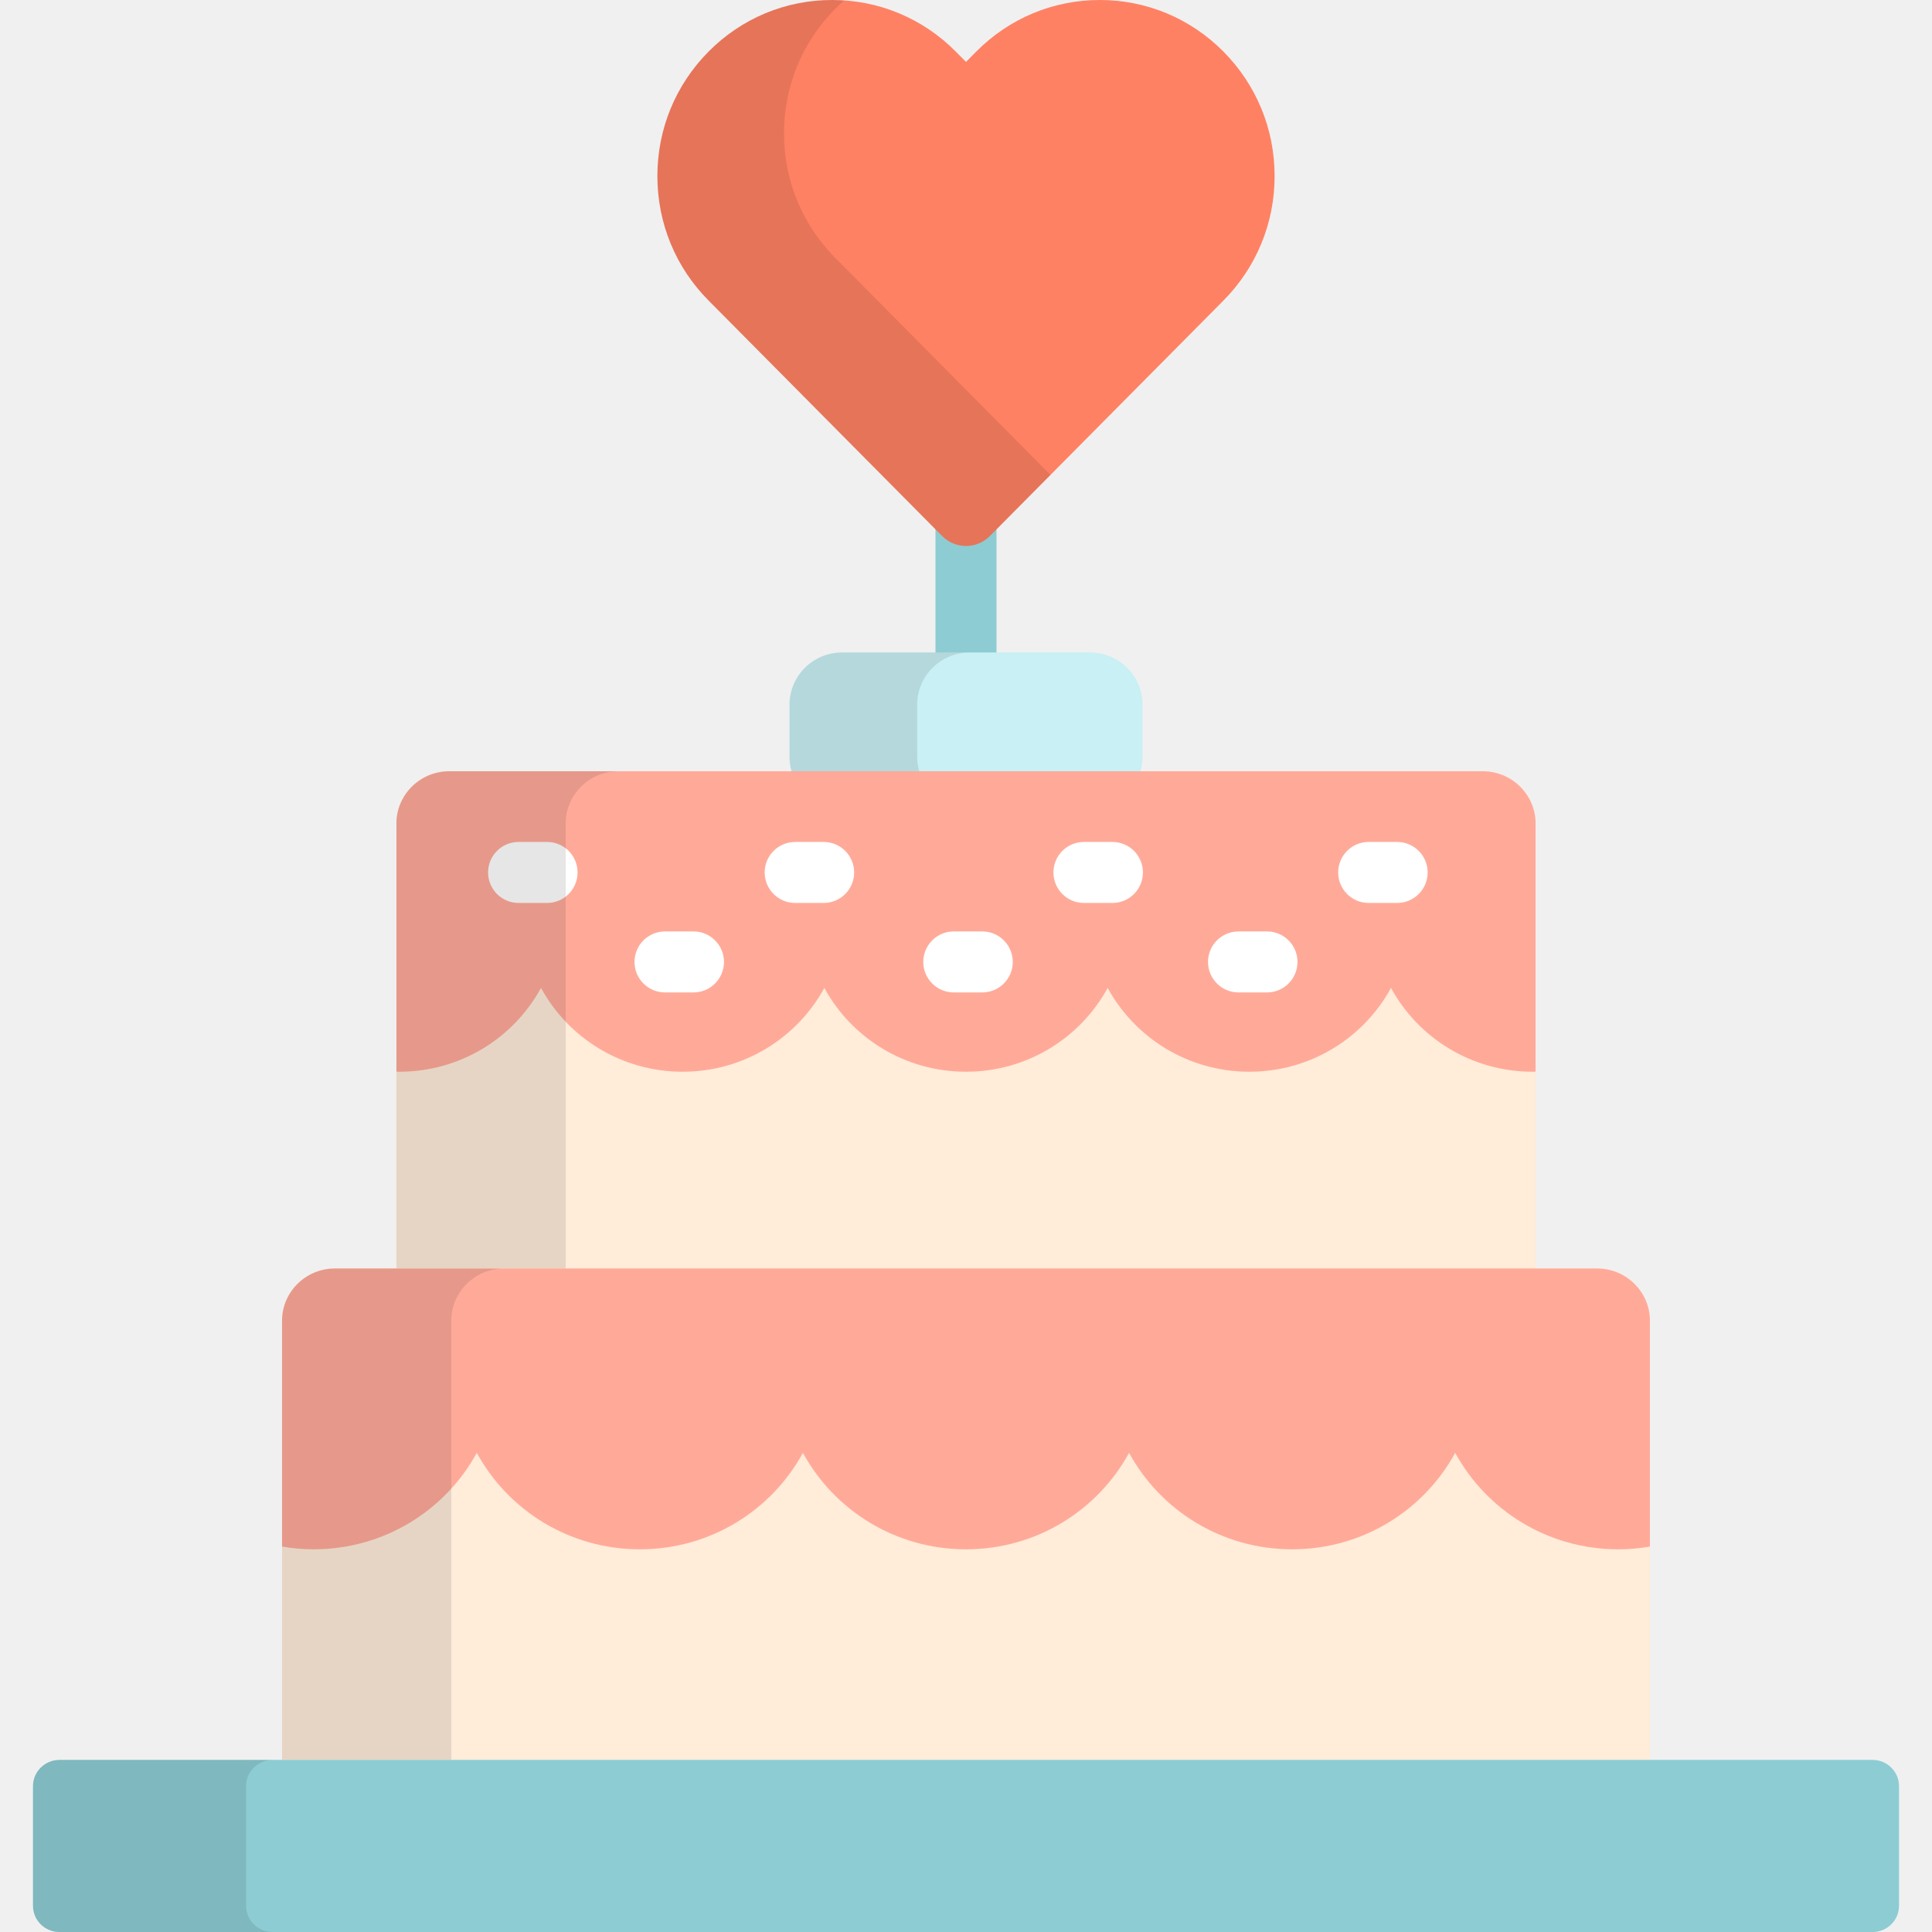
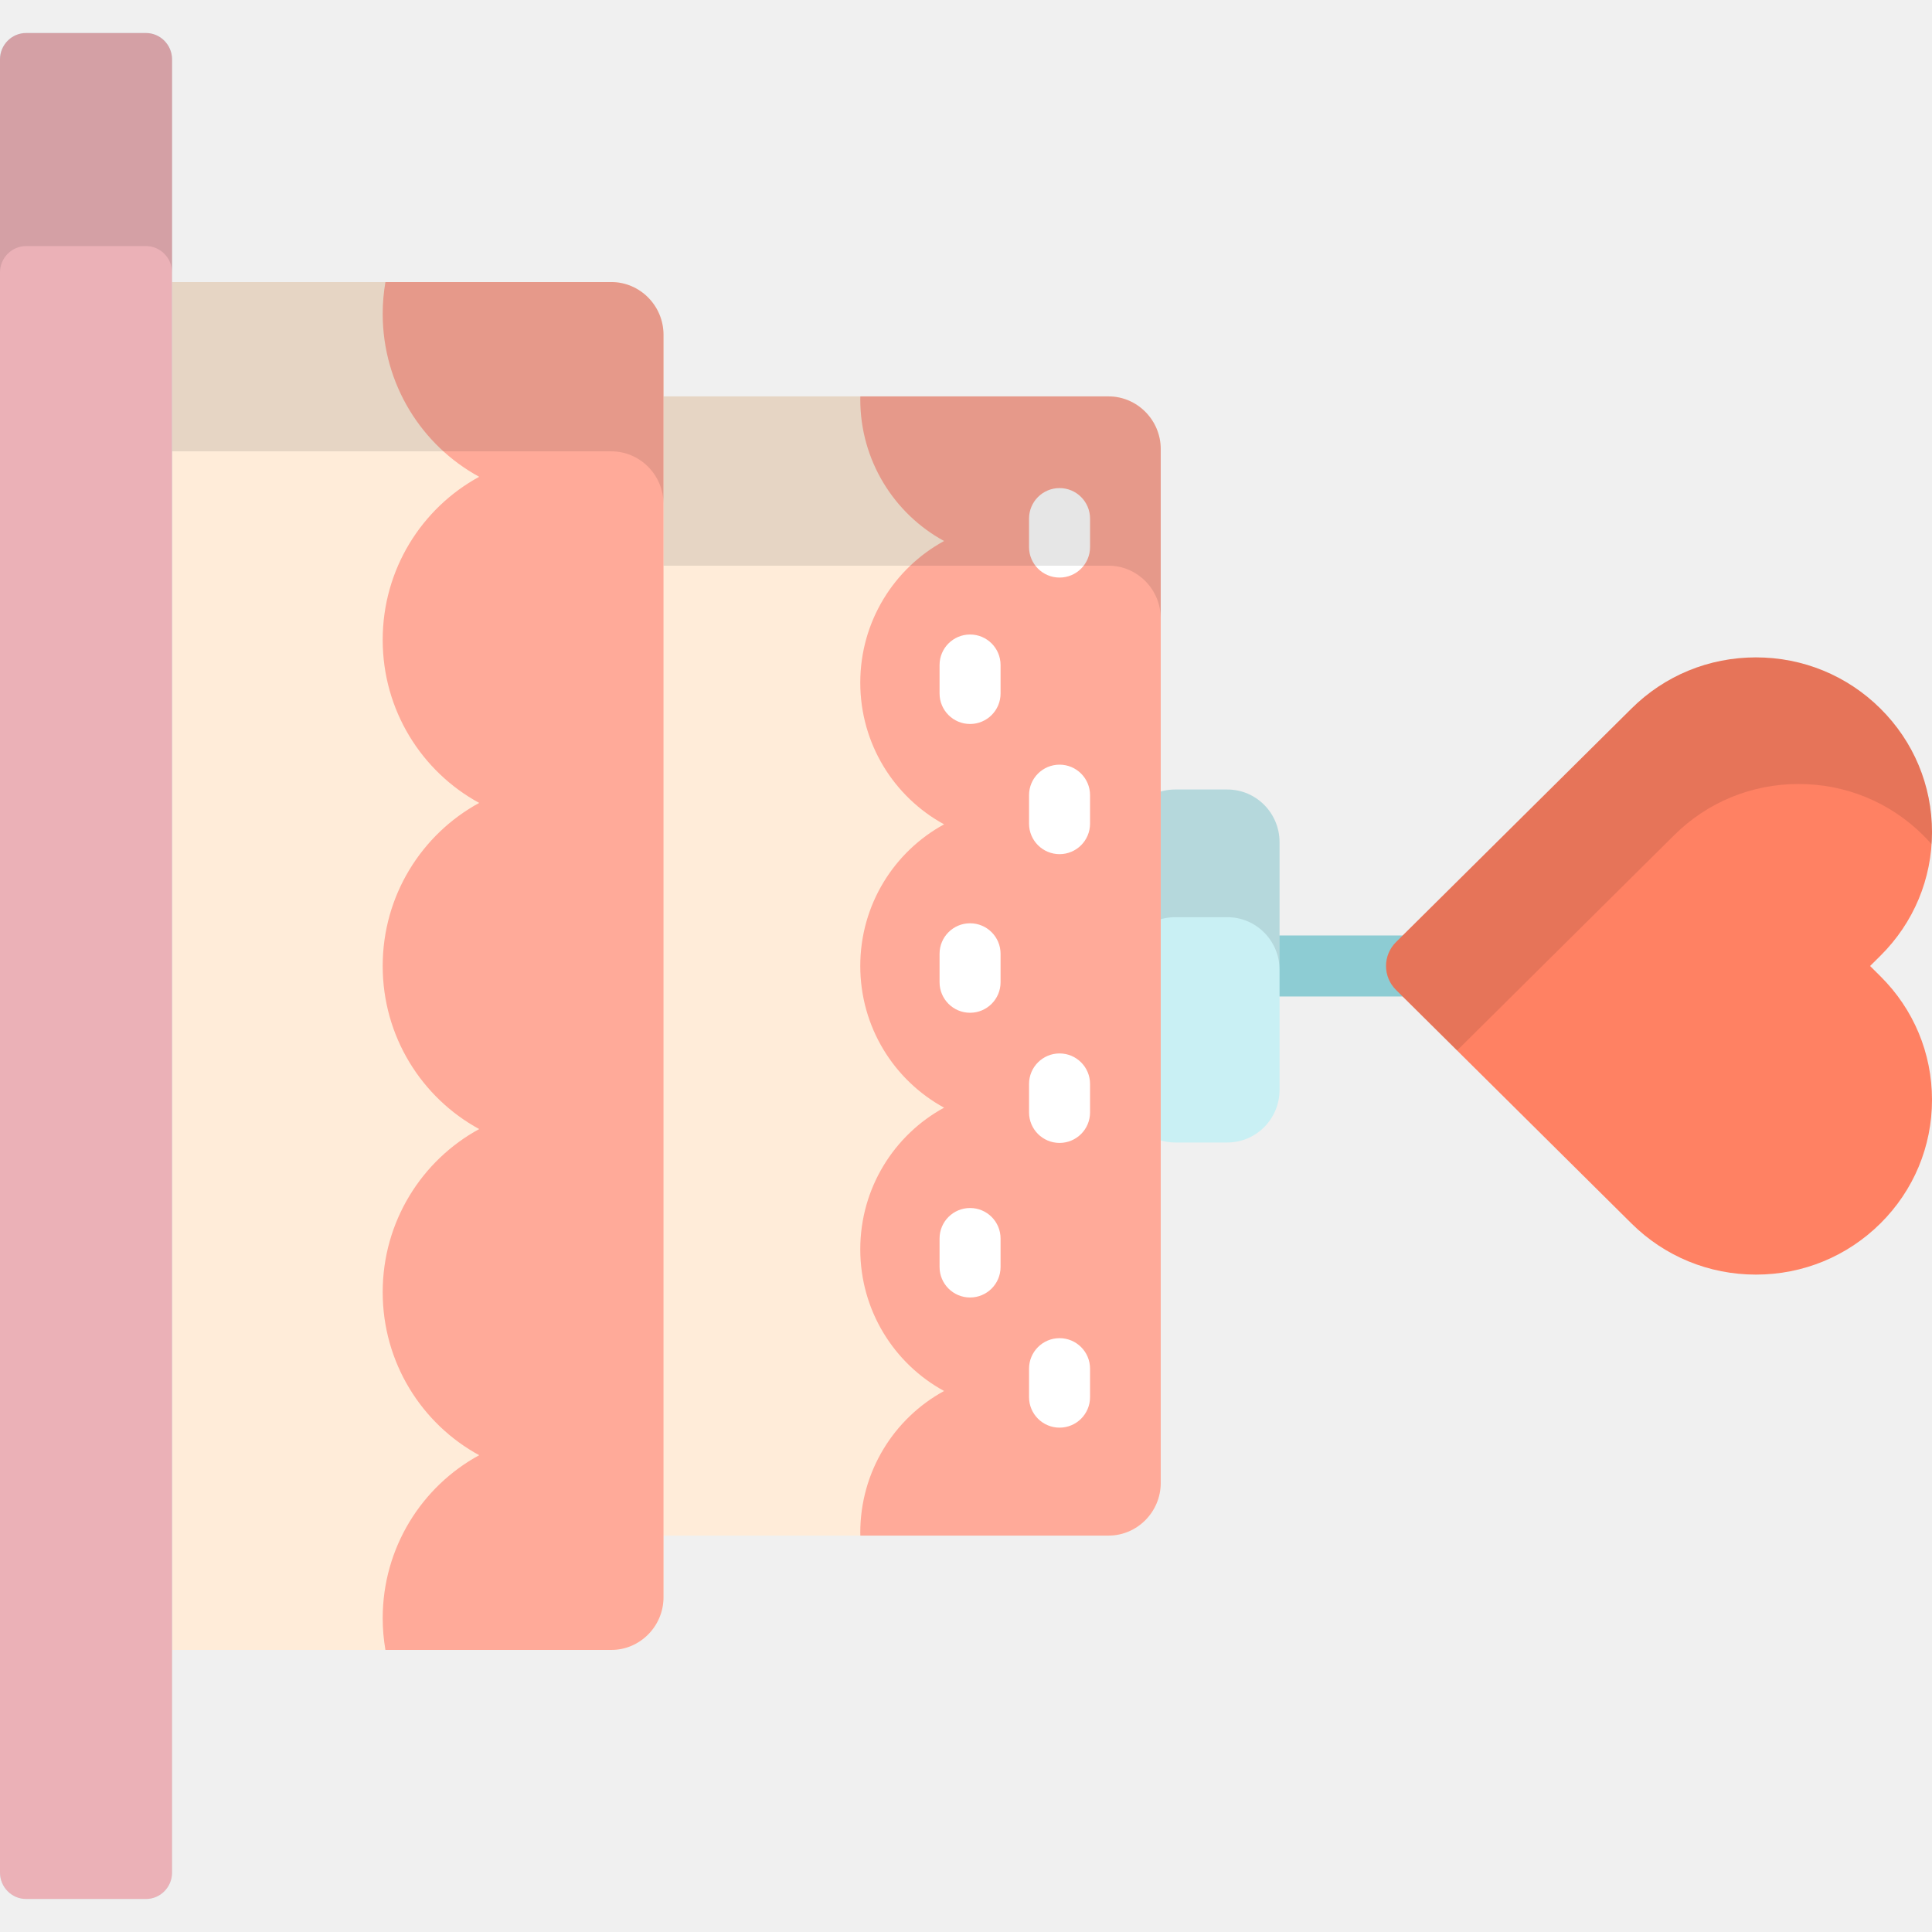
<svg xmlns="http://www.w3.org/2000/svg" version="1.1" id="Layer_1" viewBox="0 0 512 512" xml:space="preserve">
-   <rect x="247.912" y="136.882" style="fill:#8DCCD3;" width="16.168" height="41.796" />
-   <path style="fill:#FF8163;" d="M255.999,144.69c-2.379,0-4.657-0.955-6.338-2.652l-61.876-62.391  c-8.749-8.805-13.569-20.524-13.569-32.983c0-12.466,4.82-24.182,13.569-32.998C196.53,4.855,208.163,0,220.535,0  c12.369,0,24.002,4.855,32.749,13.665l2.717,2.741l2.721-2.741C267.467,4.855,279.097,0,291.471,0  c12.361,0,23.998,4.855,32.747,13.665c8.743,8.817,13.565,20.532,13.565,32.998c0,12.46-4.822,24.179-13.565,32.992l-61.876,62.382  C260.661,143.735,258.379,144.69,255.999,144.69z" />
-   <g style="opacity:0.1;">
-     <path d="M221.336,68.33c-8.751-8.805-13.569-20.525-13.569-32.984c0-12.466,4.818-24.181,13.569-32.998   c0.771-0.776,1.572-1.511,2.385-2.225C222.665,0.049,221.604,0,220.535,0c-12.372,0-24.004,4.855-32.749,13.665   c-8.749,8.817-13.569,20.532-13.569,32.998c0,12.46,4.82,24.179,13.569,32.983l61.876,62.391c1.681,1.697,3.959,2.652,6.338,2.652   s4.661-0.955,6.343-2.652l16.046-16.178L221.336,68.33z" />
+   <g transform="rotate(90 256 256)">
+     <rect x="247.912" y="136.882" style="fill:#8DCCD3;" width="16.168" height="41.796" />
+     <path style="fill:#FF8163;" d="M255.999,144.69c-2.379,0-4.657-0.955-6.338-2.652l-61.876-62.391  c-8.749-8.805-13.569-20.524-13.569-32.983c0-12.466,4.82-24.182,13.569-32.998C196.53,4.855,208.163,0,220.535,0  c12.369,0,24.002,4.855,32.749,13.665l2.717,2.741l2.721-2.741C267.467,4.855,279.097,0,291.471,0  c12.361,0,23.998,4.855,32.747,13.665c8.743,8.817,13.565,20.532,13.565,32.998c0,12.46-4.822,24.179-13.565,32.992l-61.876,62.382  C260.661,143.735,258.379,144.69,255.999,144.69z" />
+     <g style="opacity:0.1;">
+       <path d="M221.336,68.33c-8.751-8.805-13.569-20.525-13.569-32.984c0-12.466,4.818-24.181,13.569-32.998   c0.771-0.776,1.572-1.511,2.385-2.225C222.665,0.049,221.604,0,220.535,0c-12.372,0-24.004,4.855-32.749,13.665   c-8.749,8.817-13.569,20.532-13.569,32.998c0,12.46,4.82,24.179,13.569,32.983l61.876,62.391c1.681,1.697,3.959,2.652,6.338,2.652   s4.661-0.955,6.343-2.652l16.046-16.178L221.336,68.33z" />
+     </g>
+     <path style="fill:#C9F0F4;" d="M302.771,200.57c0,7.639-6.249,13.832-13.961,13.832H223.19c-7.71,0-13.961-6.194-13.961-13.832  v-13.832c0-7.639,6.251-13.832,13.961-13.832h65.62c7.712,0,13.961,6.194,13.961,13.832v13.832H302.771z" />
+     <path style="opacity:0.1;enable-background:new    ;" d="M243.065,200.57v-13.832c0-7.639,6.251-13.832,13.961-13.832H223.19  c-7.71,0-13.961,6.194-13.961,13.832v13.832c0,7.639,6.251,13.832,13.961,13.832h33.837  C249.316,214.403,243.065,208.209,243.065,200.57z" />
+     <path style="fill:#FFECD9;" d="M406.946,347.207c0,7.609-6.282,13.832-13.961,13.832H119.013c-7.68,0-13.961-6.223-13.961-13.832  V218.226c0-7.607,6.282-13.831,13.961-13.831h273.972c7.68,0,13.961,6.224,13.961,13.831V347.207z" />
+     <path style="fill:#FFAA99;" d="M392.986,204.394H119.013c-7.68,0-13.961,6.224-13.961,13.831v65.774  c0.259,0.004,0.518,0.019,0.777,0.019c16.23,0,30.341-8.988,37.543-22.212c7.202,13.224,21.311,22.212,37.541,22.212  c16.232,0,30.343-8.988,37.543-22.212c7.202,13.224,21.312,22.212,37.543,22.212s30.339-8.988,37.543-22.212  c7.202,13.224,21.311,22.212,37.543,22.212c16.23,0,30.341-8.988,37.541-22.212c7.202,13.224,21.311,22.212,37.543,22.212  c0.261,0,0.518-0.016,0.777-0.019v-65.774C406.946,210.618,400.665,204.394,392.986,204.394z" />
+     <g>
+       <path style="fill:#FFFFFF;" d="M144.977,239.293h-7.545c-4.465,0-8.085-3.62-8.085-8.084s3.621-8.083,8.085-8.083h7.545   c4.465,0,8.083,3.618,8.083,8.083C153.06,235.674,149.442,239.293,144.977,239.293z" />
+       <path style="fill:#FFFFFF;" d="M183.781,263.006h-7.545c-4.465,0-8.085-3.618-8.085-8.083s3.621-8.084,8.085-8.084h7.545   c4.465,0,8.083,3.62,8.083,8.084S188.246,263.006,183.781,263.006z" />
+     </g>
+     <path style="opacity:0.1;enable-background:new    ;" d="M149.914,347.207V218.226c0-7.607,6.282-13.831,13.961-13.831h-44.862  c-7.68,0-13.961,6.224-13.961,13.831v128.981c0,7.609,6.282,13.832,13.961,13.832h44.862  C156.195,361.039,149.914,354.816,149.914,347.207z" />
+     <g>
+       <path style="fill:#FFFFFF;" d="M218.273,239.293h-7.545c-4.465,0-8.083-3.62-8.083-8.084s3.618-8.083,8.083-8.083h7.545   c4.465,0,8.085,3.618,8.085,8.083C226.359,235.674,222.738,239.293,218.273,239.293z" />
+       <path style="fill:#FFFFFF;" d="M260.308,263.006h-7.545c-4.465,0-8.083-3.618-8.083-8.083s3.618-8.084,8.083-8.084h7.545   c4.465,0,8.085,3.62,8.085,8.084S264.772,263.006,260.308,263.006z" />
+       <path style="fill:#FFFFFF;" d="M294.802,239.293h-7.547c-4.464,0-8.083-3.62-8.083-8.084s3.621-8.083,8.083-8.083h7.547   c4.465,0,8.083,3.618,8.083,8.083C302.885,235.674,299.267,239.293,294.802,239.293z" />
+       <path style="fill:#FFFFFF;" d="M335.765,263.006h-7.547c-4.465,0-8.083-3.618-8.083-8.083s3.618-8.084,8.083-8.084h7.547   c4.465,0,8.083,3.62,8.083,8.084S340.23,263.006,335.765,263.006z" />
+       <path style="fill:#FFFFFF;" d="M370.257,239.293h-7.545c-4.466,0-8.083-3.62-8.083-8.084s3.618-8.083,8.083-8.083h7.545   c4.465,0,8.083,3.618,8.083,8.083C378.34,235.674,374.722,239.293,370.257,239.293z" />
+     </g>
+     <path style="fill:#FFECD9;" d="M437.251,477.772c0,7.609-6.282,13.832-13.959,13.832H88.709c-7.68,0-13.963-6.223-13.963-13.832  V349.997c0-7.607,6.284-13.832,13.963-13.832h334.582c7.678,0,13.959,6.226,13.959,13.832v127.775H437.251z" />
+     <path style="fill:#FFAA99;" d="M423.291,336.165H88.709c-7.68,0-13.963,6.226-13.963,13.832v59.863  c2.728,0.466,5.531,0.723,8.392,0.723c18.684,0,34.927-10.346,43.216-25.57c8.29,15.223,24.531,25.57,43.214,25.57  s34.927-10.346,43.214-25.57c8.29,15.223,24.533,25.57,43.216,25.57s34.923-10.346,43.216-25.57  c8.29,15.223,24.531,25.57,43.214,25.57c18.683,0,34.925-10.346,43.214-25.57c8.29,15.223,24.533,25.57,43.216,25.57  c2.861,0,5.663-0.257,8.389-0.723v-59.863C437.251,342.39,430.969,336.165,423.291,336.165z" />
+     <path style="opacity:0.1;enable-background:new    ;" d="M119.608,477.772V349.997c0-7.607,6.284-13.832,13.963-13.832H88.709  c-7.68,0-13.963,6.226-13.963,13.832v127.775c0,7.609,6.284,13.832,13.963,13.832h44.862  C125.891,491.605,119.608,485.381,119.608,477.772z" />
+     <path style="fill:#C9F0F4;" d="M503.248,505.084c0,3.806-3.141,6.916-6.982,6.916H15.733c-3.839,0-6.982-3.112-6.982-6.916v-31.765  c0-3.802,3.143-6.915,6.982-6.915h480.535c3.841,0,6.982,3.113,6.982,6.915v31.765H503.248z" />
+     <path style="fill:#ebb1b7;" d="M503.248,505.084c0,3.806-3.141,6.916-6.982,6.916H15.733c-3.839,0-6.982-3.112-6.982-6.916v-31.765  c0-3.802,3.143-6.915,6.982-6.915h480.535c3.841,0,6.982,3.113,6.982,6.915v31.765H503.248z" />
+     <path style="opacity:0.1;enable-background:new    ;" d="M65.212,505.084v-31.765c0-3.802,3.141-6.915,6.982-6.915H15.733  c-3.839,0-6.982,3.113-6.982,6.915v31.765c0,3.806,3.143,6.916,6.982,6.916h56.461C68.353,512,65.212,508.888,65.212,505.084z" />
  </g>
-   <path style="fill:#C9F0F4;" d="M302.771,200.57c0,7.639-6.249,13.832-13.961,13.832H223.19c-7.71,0-13.961-6.194-13.961-13.832  v-13.832c0-7.639,6.251-13.832,13.961-13.832h65.62c7.712,0,13.961,6.194,13.961,13.832v13.832H302.771z" />
-   <path style="opacity:0.1;enable-background:new    ;" d="M243.065,200.57v-13.832c0-7.639,6.251-13.832,13.961-13.832H223.19  c-7.71,0-13.961,6.194-13.961,13.832v13.832c0,7.639,6.251,13.832,13.961,13.832h33.837  C249.316,214.403,243.065,208.209,243.065,200.57z" />
-   <path style="fill:#FFECD9;" d="M406.946,347.207c0,7.609-6.282,13.832-13.961,13.832H119.013c-7.68,0-13.961-6.223-13.961-13.832  V218.226c0-7.607,6.282-13.831,13.961-13.831h273.972c7.68,0,13.961,6.224,13.961,13.831V347.207z" />
-   <path style="fill:#FFAA99;" d="M392.986,204.394H119.013c-7.68,0-13.961,6.224-13.961,13.831v65.774  c0.259,0.004,0.518,0.019,0.777,0.019c16.23,0,30.341-8.988,37.543-22.212c7.202,13.224,21.311,22.212,37.541,22.212  c16.232,0,30.343-8.988,37.543-22.212c7.202,13.224,21.312,22.212,37.543,22.212s30.339-8.988,37.543-22.212  c7.202,13.224,21.311,22.212,37.543,22.212c16.23,0,30.341-8.988,37.541-22.212c7.202,13.224,21.311,22.212,37.543,22.212  c0.261,0,0.518-0.016,0.777-0.019v-65.774C406.946,210.618,400.665,204.394,392.986,204.394z" />
-   <g>
-     <path style="fill:#FFFFFF;" d="M144.977,239.293h-7.545c-4.465,0-8.085-3.62-8.085-8.084s3.621-8.083,8.085-8.083h7.545   c4.465,0,8.083,3.618,8.083,8.083C153.06,235.674,149.442,239.293,144.977,239.293z" />
-     <path style="fill:#FFFFFF;" d="M183.781,263.006h-7.545c-4.465,0-8.085-3.618-8.085-8.083s3.621-8.084,8.085-8.084h7.545   c4.465,0,8.083,3.62,8.083,8.084S188.246,263.006,183.781,263.006z" />
-   </g>
-   <path style="opacity:0.1;enable-background:new    ;" d="M149.914,347.207V218.226c0-7.607,6.282-13.831,13.961-13.831h-44.862  c-7.68,0-13.961,6.224-13.961,13.831v128.981c0,7.609,6.282,13.832,13.961,13.832h44.862  C156.195,361.039,149.914,354.816,149.914,347.207z" />
-   <g>
-     <path style="fill:#FFFFFF;" d="M218.273,239.293h-7.545c-4.465,0-8.083-3.62-8.083-8.084s3.618-8.083,8.083-8.083h7.545   c4.465,0,8.085,3.618,8.085,8.083C226.359,235.674,222.738,239.293,218.273,239.293z" />
-     <path style="fill:#FFFFFF;" d="M260.308,263.006h-7.545c-4.465,0-8.083-3.618-8.083-8.083s3.618-8.084,8.083-8.084h7.545   c4.465,0,8.085,3.62,8.085,8.084S264.772,263.006,260.308,263.006z" />
-     <path style="fill:#FFFFFF;" d="M294.802,239.293h-7.547c-4.464,0-8.083-3.62-8.083-8.084s3.621-8.083,8.083-8.083h7.547   c4.465,0,8.083,3.618,8.083,8.083C302.885,235.674,299.267,239.293,294.802,239.293z" />
-     <path style="fill:#FFFFFF;" d="M335.765,263.006h-7.547c-4.465,0-8.083-3.618-8.083-8.083s3.618-8.084,8.083-8.084h7.547   c4.465,0,8.083,3.62,8.083,8.084S340.23,263.006,335.765,263.006z" />
-     <path style="fill:#FFFFFF;" d="M370.257,239.293h-7.545c-4.466,0-8.083-3.62-8.083-8.084s3.618-8.083,8.083-8.083h7.545   c4.465,0,8.083,3.618,8.083,8.083C378.34,235.674,374.722,239.293,370.257,239.293z" />
-   </g>
-   <path style="fill:#FFECD9;" d="M437.251,477.772c0,7.609-6.282,13.832-13.959,13.832H88.709c-7.68,0-13.963-6.223-13.963-13.832  V349.997c0-7.607,6.284-13.832,13.963-13.832h334.582c7.678,0,13.959,6.226,13.959,13.832v127.775H437.251z" />
-   <path style="fill:#FFAA99;" d="M423.291,336.165H88.709c-7.68,0-13.963,6.226-13.963,13.832v59.863  c2.728,0.466,5.531,0.723,8.392,0.723c18.684,0,34.927-10.346,43.216-25.57c8.29,15.223,24.531,25.57,43.214,25.57  s34.927-10.346,43.214-25.57c8.29,15.223,24.533,25.57,43.216,25.57s34.923-10.346,43.216-25.57  c8.29,15.223,24.531,25.57,43.214,25.57c18.683,0,34.925-10.346,43.214-25.57c8.29,15.223,24.533,25.57,43.216,25.57  c2.861,0,5.663-0.257,8.389-0.723v-59.863C437.251,342.39,430.969,336.165,423.291,336.165z" />
-   <path style="opacity:0.1;enable-background:new    ;" d="M119.608,477.772V349.997c0-7.607,6.284-13.832,13.963-13.832H88.709  c-7.68,0-13.963,6.226-13.963,13.832v127.775c0,7.609,6.284,13.832,13.963,13.832h44.862  C125.891,491.605,119.608,485.381,119.608,477.772z" />
-   <path style="fill:#C9F0F4;" d="M503.248,505.084c0,3.806-3.141,6.916-6.982,6.916H15.733c-3.839,0-6.982-3.112-6.982-6.916v-31.765  c0-3.802,3.143-6.915,6.982-6.915h480.535c3.841,0,6.982,3.113,6.982,6.915v31.765H503.248z" />
-   <path style="fill:#8DCCD3;" d="M503.248,505.084c0,3.806-3.141,6.916-6.982,6.916H15.733c-3.839,0-6.982-3.112-6.982-6.916v-31.765  c0-3.802,3.143-6.915,6.982-6.915h480.535c3.841,0,6.982,3.113,6.982,6.915v31.765H503.248z" />
-   <path style="opacity:0.1;enable-background:new    ;" d="M65.212,505.084v-31.765c0-3.802,3.141-6.915,6.982-6.915H15.733  c-3.839,0-6.982,3.113-6.982,6.915v31.765c0,3.806,3.143,6.916,6.982,6.916h56.461C68.353,512,65.212,508.888,65.212,505.084z" />
</svg>
